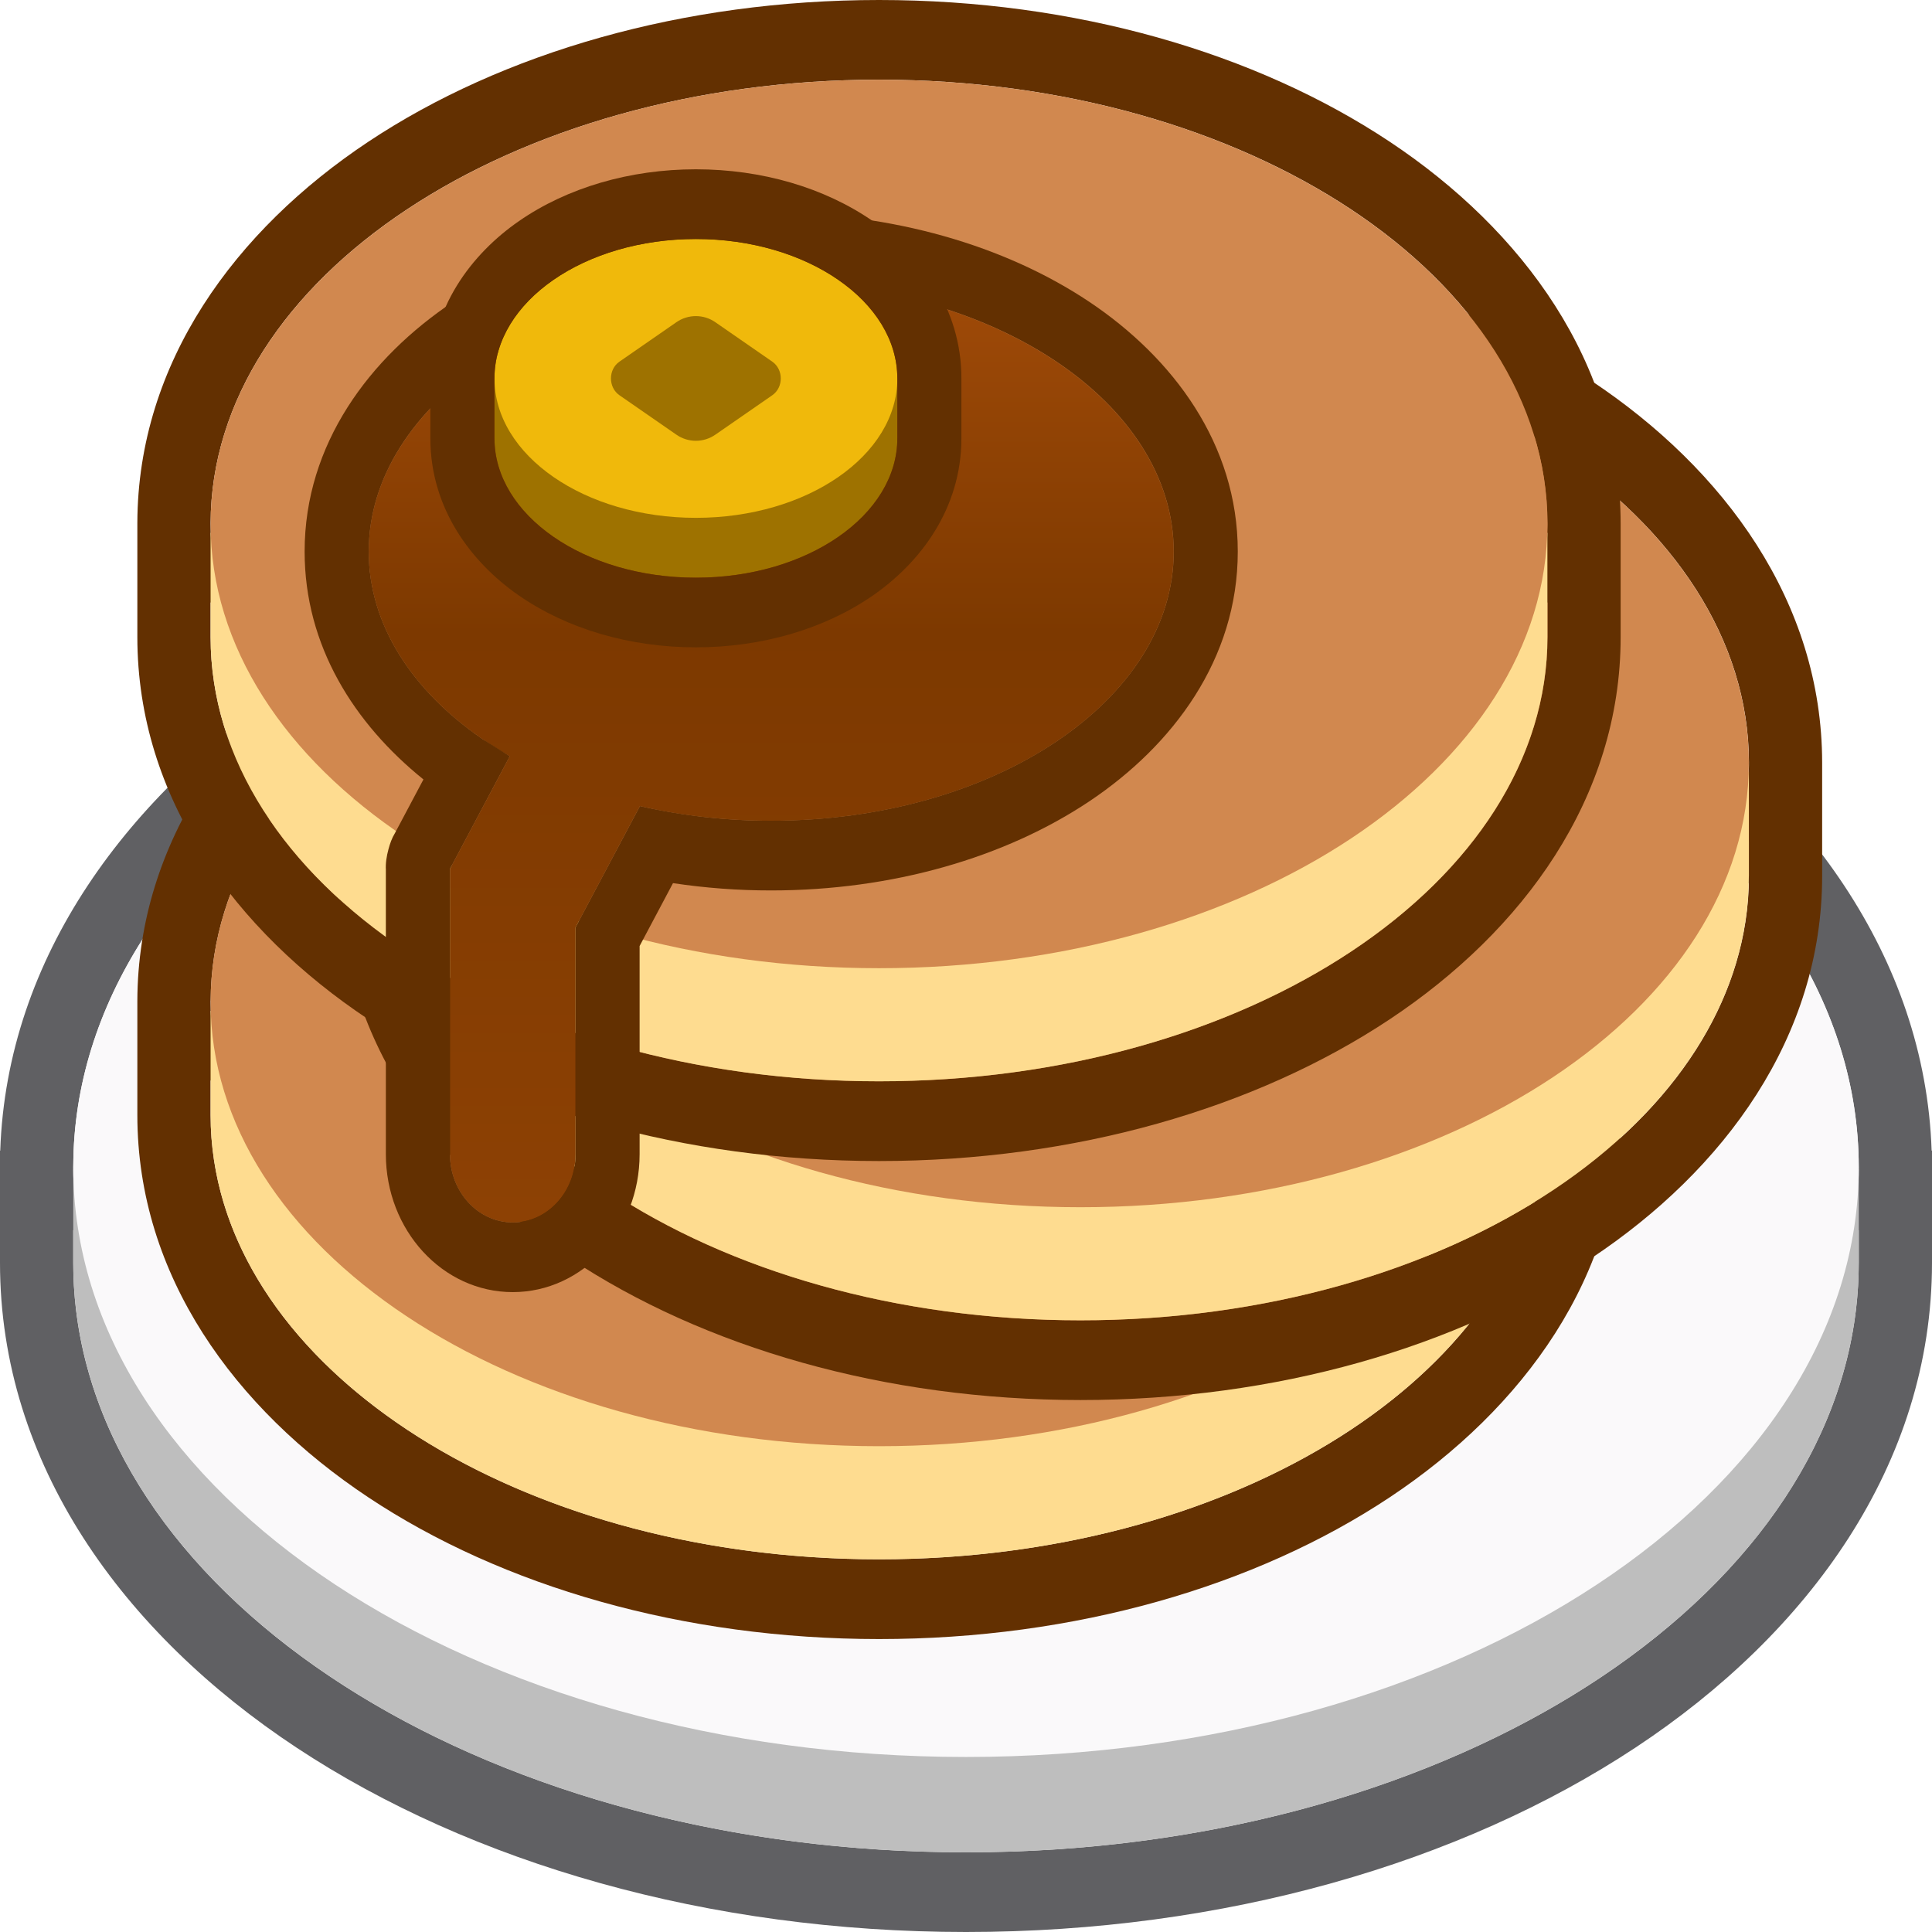
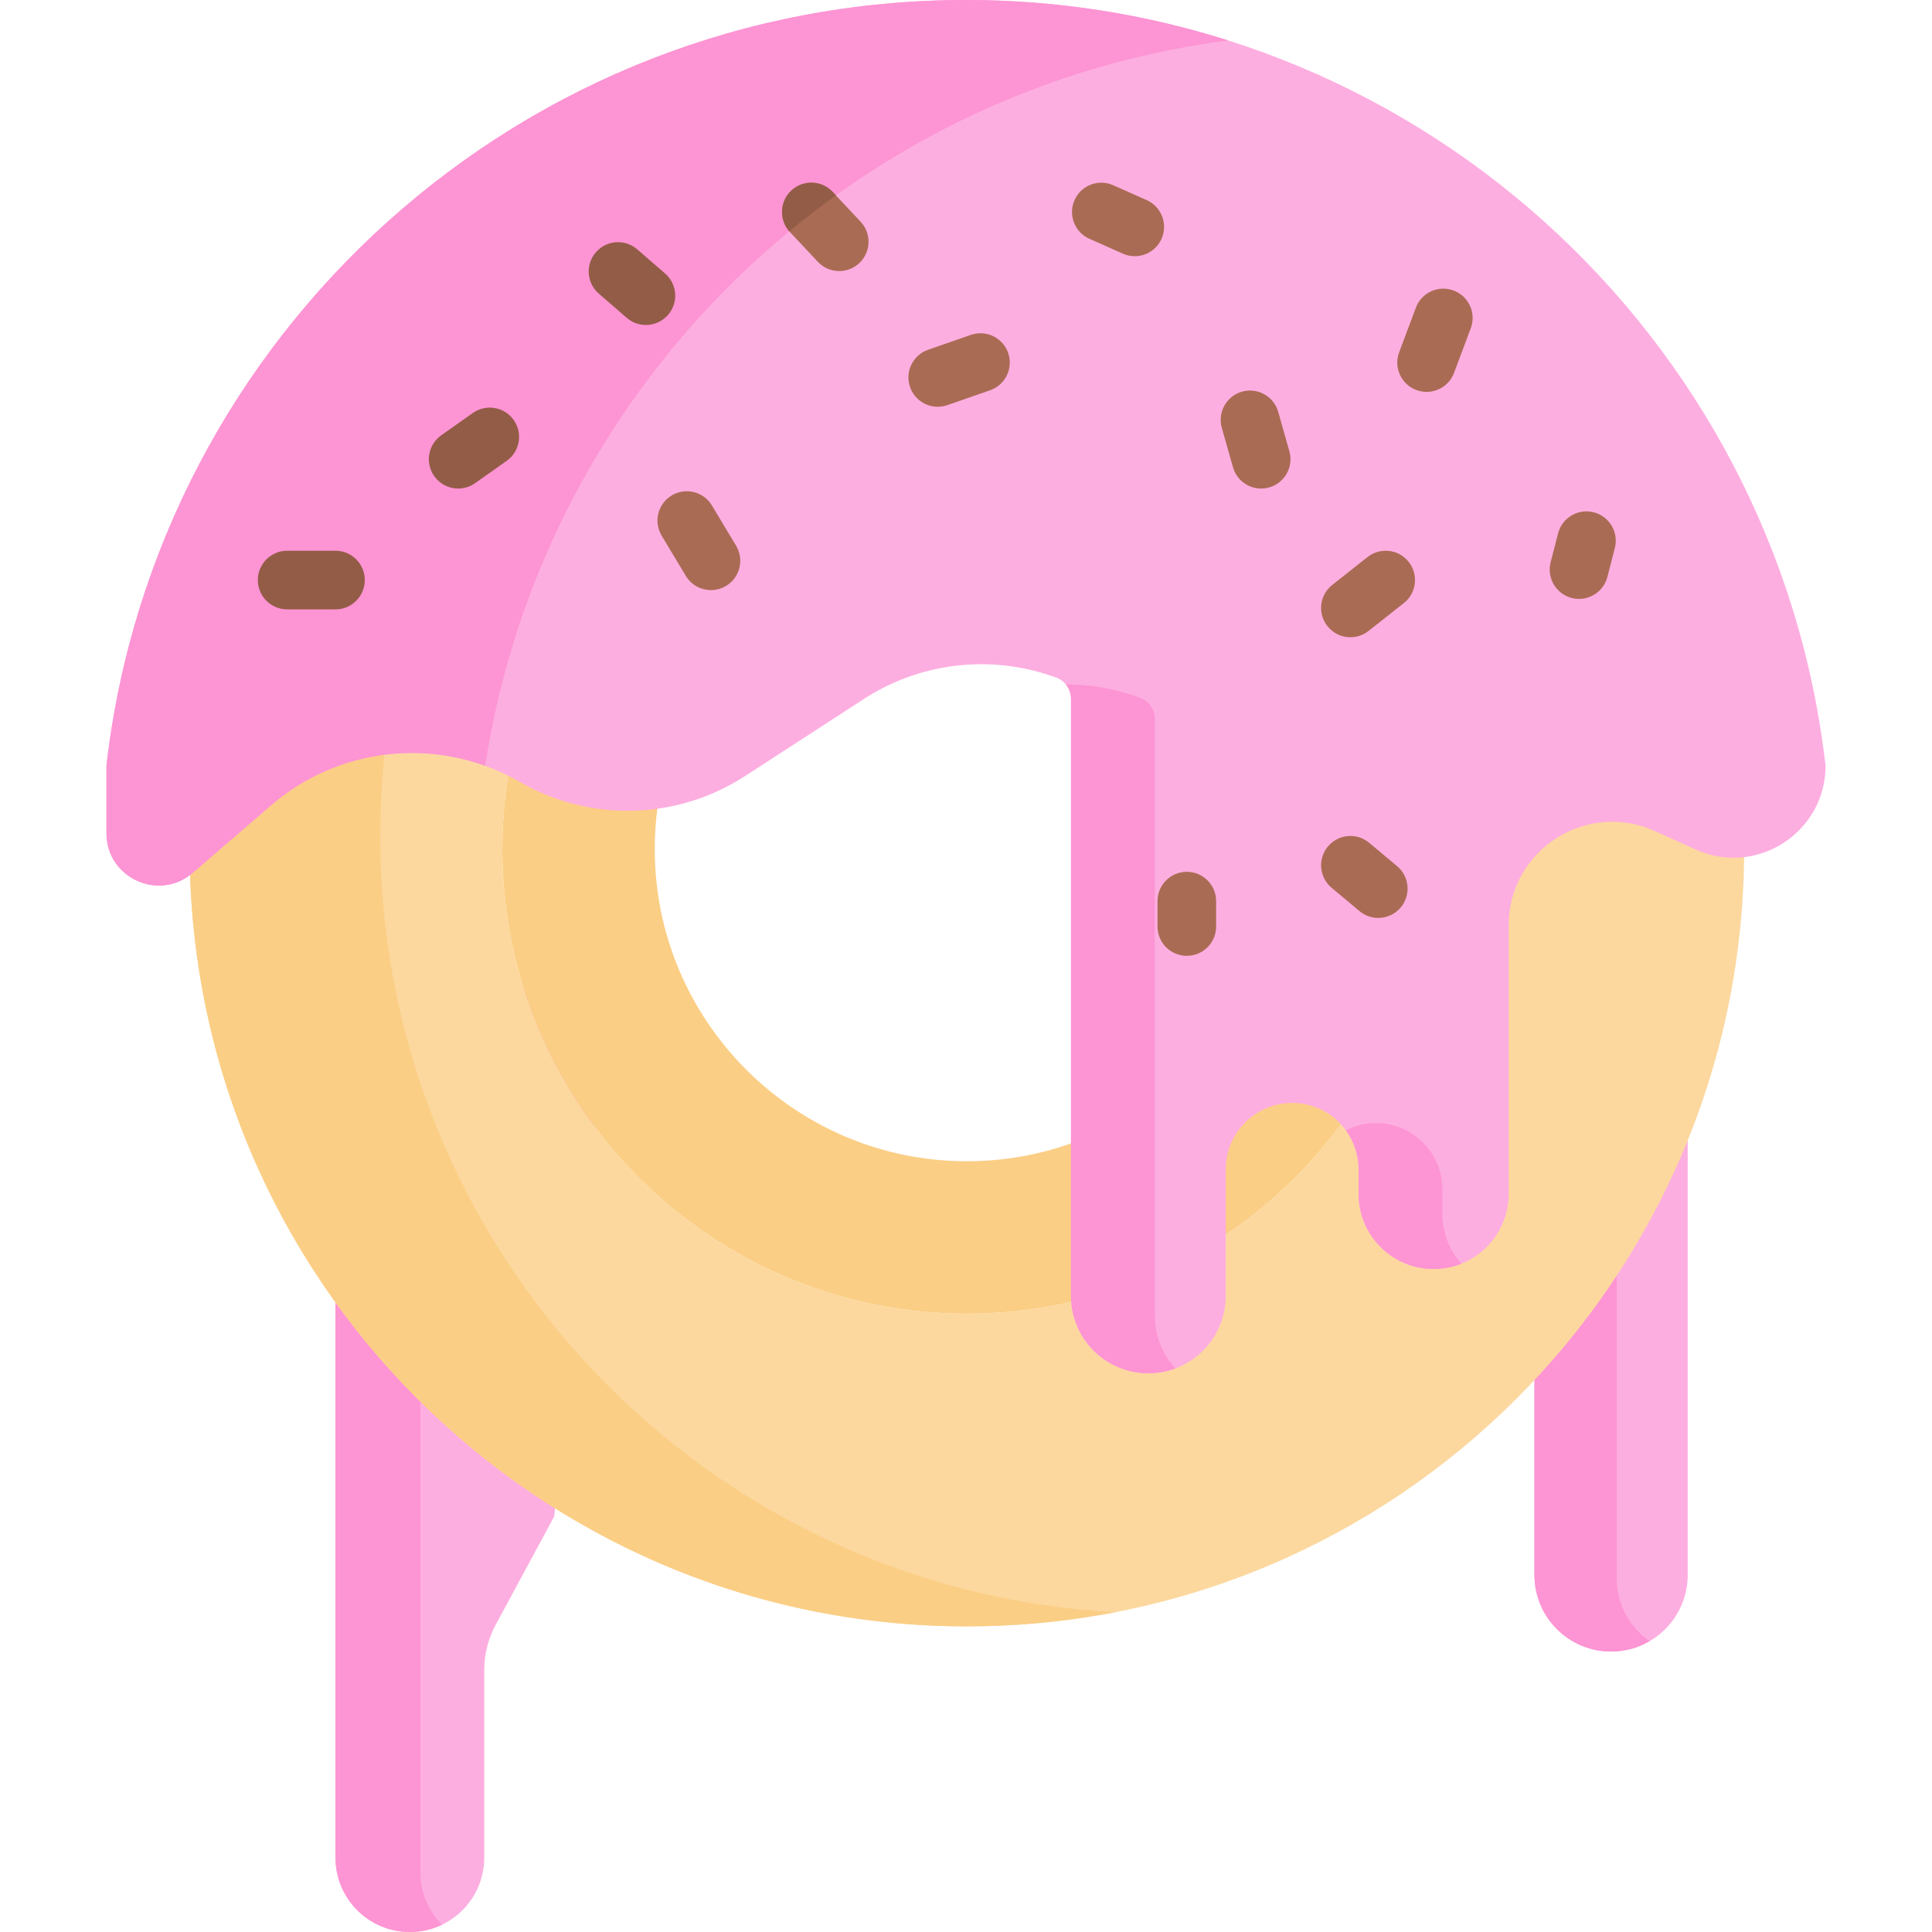
- <svg xmlns="http://www.w3.org/2000/svg" width="64" height="64" fill="none">
-   <style>.B{fill-rule:evenodd}.C{fill:#633001}.D{fill:#fedc90}.E{fill:#d1884f}</style>
-   <path fill="#606063" d="M2.438 38.115l-.012.556c0 .704.056 1.398.166 2.083h-.166v1.077a13.12 13.12 0 0 0 .093 1.562C3.725 53.45 16.463 61.36 32 61.36s28.275-7.912 29.48-17.967a13.11 13.11 0 0 0 .093-1.562v-1.077h-.166a13.13 13.13 0 0 0 .166-2.083 13.2 13.2 0 0 0-.012-.556C61.116 27.587 48.05 19.143 32 19.143S2.884 27.587 2.438 38.115zm-2.43 0c.22-6.424 4.233-11.82 9.82-15.51 5.79-3.824 13.635-6.103 22.17-6.103s16.38 2.28 22.17 6.103c5.586 3.69 9.6 9.085 9.82 15.51H64v3.716c0 6.67-4.082 12.27-9.83 16.065C48.38 61.72 40.536 64 32 64s-16.38-2.28-22.17-6.103C4.082 54.102 0 48.5 0 41.832v-3.716h.01z" class="B" />
-   <path fill="#bebebe" d="M61.574 41.832c0 10.786-13.24 19.53-29.574 19.53S2.427 52.618 2.427 41.832V38.74h59.147v3.092z" />
-   <path fill="#faf9fa" d="M61.574 38.672c0 10.786-13.24 19.53-29.574 19.53S2.427 49.458 2.427 38.672 15.667 19.143 32 19.143s29.574 8.743 29.574 19.53z" />
-   <path d="M6.977 33.155v.037a10.01 10.01 0 0 0 .345 2.602h-.345v1.144c0 .505.038 1.004.113 1.495 1.127 7.426 10.56 13.22 22.03 13.22s20.902-5.796 22.03-13.22a9.95 9.95 0 0 0 .113-1.495v-1.144h-.345a10.02 10.02 0 0 0 .345-2.53v-.073-.037c-.03-8.11-9.932-14.68-22.142-14.68s-22.112 6.57-22.142 14.68zm-2.427 0h0v3.783c0 5.33 3.24 9.73 7.646 12.66 4.447 2.956 10.436 4.698 16.922 4.698s12.475-1.742 16.922-4.698c4.405-2.928 7.646-7.327 7.646-12.66v-3.746c0-5.33-3.24-9.73-7.646-12.658-4.447-2.956-10.436-4.698-16.922-4.698s-12.475 1.742-16.922 4.698c-4.395 2.92-7.632 7.307-7.646 12.622z" class="B C" />
-   <path d="M51.26 36.938c0 8.128-9.913 14.717-22.142 14.717S6.976 45.066 6.976 36.938v-3.453H51.26v3.453z" class="D" />
-   <path d="M51.26 33.19c0 8.128-9.913 14.717-22.142 14.717S6.976 41.32 6.976 33.19 16.9 18.474 29.118 18.474 51.26 25.063 51.26 33.19z" class="E" />
-   <path d="M13.65 25.237v.037a10.01 10.01 0 0 0 .345 2.602h-.345v1.144c0 .505.038 1.004.113 1.495 1.127 7.426 10.56 13.222 22.03 13.222s20.902-5.796 22.03-13.222a9.96 9.96 0 0 0 .113-1.495v-1.144h-.345c.22-.822.34-1.667.345-2.53v-.073-.037c-.03-8.11-9.932-14.68-22.142-14.68s-22.112 6.57-22.142 14.68zm-2.426 0h0v3.783c0 5.33 3.24 9.73 7.647 12.66 4.447 2.956 10.436 4.698 16.922 4.698s12.475-1.742 16.922-4.698c4.405-2.928 7.646-7.327 7.646-12.66v-3.746c0-5.33-3.24-9.73-7.646-12.66-4.447-2.956-10.436-4.698-16.922-4.698S23.316 9.66 18.87 12.615c-4.395 2.92-7.632 7.307-7.646 12.622z" class="B C" />
-   <path d="M57.933 29.02c0 8.128-9.913 14.717-22.142 14.717S13.65 37.148 13.65 29.02v-3.453h44.284v3.453z" class="D" />
-   <path d="M57.933 25.274c0 8.128-9.913 14.717-22.142 14.717S13.65 33.402 13.65 25.274s9.913-14.717 22.142-14.717 22.142 6.59 22.142 14.717z" class="E" />
-   <path d="M6.977 17.32v.037a10.01 10.01 0 0 0 .345 2.602h-.345v1.144c0 .505.038 1.004.113 1.495 1.127 7.426 10.56 13.22 22.03 13.22s20.902-5.796 22.03-13.22a9.95 9.95 0 0 0 .113-1.495V19.96h-.345a10.02 10.02 0 0 0 .345-2.53v-.073-.037C51.23 9.208 41.33 2.64 29.12 2.64S7.006 9.208 6.977 17.32zm-2.427 0h0v3.783c0 5.33 3.24 9.73 7.646 12.66 4.447 2.956 10.436 4.698 16.922 4.698s12.475-1.742 16.922-4.698c4.405-2.928 7.646-7.327 7.646-12.66v-3.746c0-5.33-3.24-9.73-7.646-12.66C41.594 1.742 35.605 0 29.12 0S16.643 1.742 12.197 4.698C7.802 7.62 4.565 12.005 4.55 17.32z" class="B C" />
-   <path d="M51.26 21.103c0 8.128-9.913 14.717-22.142 14.717S6.976 29.23 6.976 21.103V17.65H51.26v3.453z" class="D" />
-   <path d="M51.26 17.356c0 8.128-9.913 14.717-22.142 14.717S6.976 25.484 6.976 17.356 16.9 2.64 29.118 2.64 51.26 9.228 51.26 17.356z" class="E" />
-   <g class="B">
-     <path fill="url(#A)" d="M12.214 18.272c0 2.714 1.813 5.144 4.673 6.78l-1.982 3.733v9.448c0 1.25.93 2.262 2.08 2.262s2.08-1.013 2.08-2.262V30.72l2.132-4.016c1.363.314 2.827.485 4.35.485 7.364 0 13.333-3.992 13.333-8.916S32.9 9.356 25.547 9.356s-13.333 3.992-13.333 8.916z" />
-     <path d="M16.887 25.05l-.91-.572c-2.33-1.605-3.762-3.794-3.762-6.207 0-4.924 5.97-8.916 13.333-8.916s13.333 3.992 13.333 8.916-5.97 8.916-13.333 8.916a19.39 19.39 0 0 1-4.35-.485l-2.132 4.016v7.514c0 1.25-.93 2.262-2.08 2.262s-2.08-1.013-2.08-2.262v-9.448l1.982-3.733zm-4.105 3.773v9.408c0 2.525 1.882 4.572 4.203 4.572s4.203-2.047 4.203-4.57v-6.895l1.106-2.083a21.73 21.73 0 0 0 3.253.242c4 0 7.74-1.082 10.54-2.953 2.764-1.848 4.916-4.708 4.916-8.272S38.85 11.85 36.087 10c-2.798-1.87-6.53-2.953-10.54-2.953S17.805 8.13 15.007 10c-2.764 1.848-4.916 4.708-4.916 8.27 0 3.128 1.647 5.704 3.936 7.55l-.945 1.78c-.1.164-.162.34-.213.53-.062.228-.1.462-.086.694z" class="C" />
+ <svg xmlns="http://www.w3.org/2000/svg" id="Capa_1" enable-background="new 0 0 494.326 494.326" height="512" viewBox="0 0 494.326 494.326" width="512">
+   <g>
+     <path d="m392.604 354.42v48.546c0 10.828 8.778 19.606 19.606 19.606 10.828 0 19.606-8.778 19.606-19.606v-112.495h-39.212z" fill="#fdaee0" />
+     <path d="m413.643 403.843v-48.546-63.949h18.173v-.876h-39.212v63.949 48.546c0 10.828 8.778 19.605 19.606 19.605 3.585 0 6.958-.969 9.85-2.65-5.07-3.544-8.417-9.424-8.417-16.079z" fill="#fd94d3" />
+     <path d="m141.799 388.004-14.962 27.698c-1.927 3.568-2.937 7.56-2.937 11.615v47.977c0 10.511-8.521 19.032-19.032 19.032-10.511 0-19.032-8.521-19.032-19.032v-139.935-97.963l69.12 22.193z" fill="#fdaee0" />
+     <path d="m107.546 479.072v-139.934-94.771l-21.71-6.971v97.963 139.935c0 10.511 8.521 19.032 19.032 19.032 2.935 0 5.724-.669 8.206-1.855-3.402-3.438-5.528-8.179-5.528-13.399z" fill="#fd94d3" />
+     <g>
+       <path d="m247.398 18.38c109.83 0 198.87 89.04 198.87 198.87s-89.04 198.87-198.87 198.87-198.87-89.04-198.87-198.87 89.04-198.87 198.87-198.87zm118.87 198.87c0-65.55-53.32-118.87-118.87-118.87-65.54 0-118.87 53.32-118.87 118.87 0 65.54 53.33 118.87 118.87 118.87 65.55 0 118.87-53.33 118.87-118.87z" fill="#fcd89f" />
+     </g>
+     <g>
+       <path d="m97.291 213.893c0-96.822 69.203-177.473 160.84-195.222-3.554-.189-7.132-.291-10.733-.291-109.83 0-198.87 89.04-198.87 198.87s89.04 198.87 198.87 198.87c13.008 0 25.718-1.248 38.029-3.632-104.838-5.577-188.136-92.367-188.136-198.595z" fill="#fbce85" />
+     </g>
+     <g id="XMLID_433_">
+       <g>
+         <path d="m247.398 98.38c65.55 0 118.87 53.32 118.87 118.87 0 65.54-53.32 118.87-118.87 118.87-65.54 0-118.87-53.33-118.87-118.87 0-65.55 53.33-118.87 118.87-118.87zm79.87 118.87c0-44.04-35.83-79.87-79.87-79.87s-79.87 35.83-79.87 79.87 35.83 79.87 79.87 79.87 79.87-35.83 79.87-79.87z" fill="#fbce85" />
+       </g>
+     </g>
+     <g>
+       <g id="XMLID_424_">
+         <g>
+           <path d="m274.028 178.62c-.078-2.408-1.637-4.517-3.916-5.298l-1.114-.382c-16.03-5.51-33.71-3.34-47.94 5.89l-30.45 19.75c-17.4 11.28-39.67 11.85-57.62 1.47-8.6-4.97-18.12-7.4-27.59-7.4-12.95 0-25.8 4.55-36.07 13.41l-19.99 17.25c-8.66 7.48-22.1 1.33-22.1-10.11v-17.29c12.64-110.27 106.27-195.91 219.92-195.91 113.66 0 207.29 85.64 219.93 195.91 0 13.58-11.14 23.56-23.53 23.56-3.2 0-6.48-.66-9.67-2.1l-10.52-4.75c-17.53-7.89-37.36 4.93-37.36 24.15v68.72c0 10.6-8.59 19.2-19.2 19.2-5.3 0-10.1-2.15-13.58-5.63-3.47-3.47-5.62-8.27-5.62-13.57v-6.29c0-9.39-7.61-17.01-17.01-17-4.69 0-8.93 1.91-12.01 4.99-3.07 3.07-4.97 7.32-4.97 12.01v32.38c0 10.93-8.86 19.79-19.8 19.79-5.47 0-10.41-2.21-13.99-5.8-3.58-3.58-5.8-8.53-5.8-13.99z" fill="#fdaee0" />
+         </g>
+       </g>
+     </g>
+     <g fill="#fd94d3">
+       <path d="m295.468 336.731v-152.96c-.078-2.408-1.637-4.517-3.916-5.298l-1.114-.382c-5.784-1.988-11.763-2.961-17.736-2.979.805.97 1.284 2.189 1.327 3.507v152.96c0 5.46 2.22 10.41 5.8 13.99 3.58 3.59 8.52 5.8 13.99 5.8 2.429 0 4.769-.442 6.919-1.241-3.245-3.523-5.27-8.232-5.27-13.397z" />
+       <path d="m369.048 310.641v-6.29c0-9.39-7.61-17.01-17.01-17-2.772 0-5.363.672-7.674 1.854 2.042 2.806 3.244 6.259 3.244 9.994v6.29c0 5.3 2.15 10.1 5.62 13.57 3.48 3.48 8.28 5.63 13.58 5.63 2.496 0 4.891-.48 7.078-1.346-2.989-3.382-4.838-7.829-4.838-12.702z" />
+     </g>
+     <g>
+       <path d="m314.222 10.348c-21.155-6.717-43.684-10.348-67.064-10.348-113.65 0-207.28 85.64-219.92 195.91v17.29c0 11.44 13.44 17.59 22.1 10.11l19.99-17.25c10.27-8.86 23.12-13.41 36.07-13.41 6.317 0 12.655 1.088 18.729 3.283 14.906-96.835 92.531-172.965 190.095-185.585z" fill="#fd94d3" />
+     </g>
+     <g>
+       <path d="m85.836 155.914h-12.365c-4.142 0-7.5-3.357-7.5-7.5s3.358-7.5 7.5-7.5h12.365c4.142 0 7.5 3.357 7.5 7.5s-3.358 7.5-7.5 7.5z" fill="#935c47" />
+     </g>
+     <g>
+       <path d="m181.914 150.987c-2.547 0-5.03-1.297-6.437-3.639l-6.183-10.292c-2.133-3.551-.984-8.158 2.567-10.291 3.551-2.134 8.159-.984 10.292 2.566l6.183 10.292c2.133 3.551.984 8.158-2.567 10.291-1.209.727-2.54 1.073-3.855 1.073z" fill="#aa6b54" />
+     </g>
+     <g>
+       <path d="m117.232 125c-2.354 0-4.673-1.106-6.134-3.176-2.389-3.385-1.582-8.064 1.802-10.452l8.086-5.707c3.384-2.388 8.064-1.581 10.452 1.802 2.389 3.385 1.582 8.064-1.802 10.452l-8.086 5.707c-1.314.928-2.823 1.374-4.318 1.374z" fill="#935c47" />
+     </g>
+     <g>
+       <path d="m165.258 83.147c-1.741 0-3.49-.603-4.909-1.833l-7.134-6.184c-3.13-2.713-3.468-7.449-.755-10.579 2.714-3.13 7.45-3.469 10.58-.755l7.134 6.184c3.13 2.713 3.468 7.449.755 10.579-1.484 1.711-3.572 2.588-5.671 2.588z" fill="#935c47" />
+     </g>
+     <g>
+       <path d="m239.93 104.075c-3.104 0-6.006-1.941-7.083-5.038-1.361-3.912.708-8.187 4.62-9.548l10.938-3.805c3.912-1.356 8.187.708 9.547 4.62s-.708 8.187-4.62 9.548l-10.938 3.805c-.815.283-1.647.418-2.464.418z" fill="#aa6b54" />
+     </g>
+     <g>
+       <path d="m214.725 69.354c-2.001 0-3.997-.796-5.473-2.37l-7.134-7.609c-2.833-3.022-2.68-7.769.342-10.602 3.021-2.834 7.768-2.68 10.601.342l7.134 7.609c2.833 3.022 2.68 7.769-.342 10.602-1.447 1.356-3.29 2.028-5.128 2.028z" fill="#aa6b54" />
+     </g>
+     <path d="m213.061 49.115c-2.833-3.021-7.58-3.176-10.601-.342-2.959 2.774-3.16 7.379-.506 10.408 3.866-3.197 7.844-6.262 11.925-9.194z" fill="#935c47" />
+     <g>
+       <path d="m345.518 163.047c-2.217 0-4.412-.978-5.892-2.853-2.566-3.251-2.012-7.968 1.24-10.534l9.037-7.134c3.25-2.565 7.967-2.012 10.534 1.239s2.012 7.968-1.24 10.534l-9.037 7.134c-1.375 1.087-3.015 1.614-4.642 1.614z" fill="#aa6b54" />
+     </g>
+     <g>
+       <path d="m303.661 244.56c-4.142 0-7.5-3.357-7.5-7.5v-6.495c0-4.143 3.358-7.5 7.5-7.5s7.5 3.357 7.5 7.5v6.495c0 4.143-3.358 7.5-7.5 7.5z" fill="#aa6b54" />
+     </g>
+     <g>
+       <path d="m352.644 234.863c-1.698 0-3.405-.573-4.809-1.748l-7.134-5.97c-3.177-2.658-3.597-7.389-.939-10.565s7.389-3.597 10.565-.938l7.134 5.97c3.177 2.658 3.597 7.389.939 10.565-1.484 1.772-3.613 2.686-5.756 2.686z" fill="#aa6b54" />
+     </g>
+     <g>
+       <path d="m404.018 153.235c-.619 0-1.248-.077-1.875-.238-4.011-1.032-6.426-5.121-5.394-9.133l1.902-7.393c1.032-4.012 5.122-6.428 9.132-5.395 4.011 1.032 6.426 5.121 5.394 9.133l-1.902 7.393c-.87 3.385-3.917 5.633-7.257 5.633z" fill="#aa6b54" />
+     </g>
+     <g>
+       <path d="m322.681 125.001c-3.27 0-6.277-2.156-7.212-5.458l-2.854-10.073c-1.129-3.985 1.187-8.131 5.172-9.26 3.985-1.126 8.131 1.186 9.26 5.172l2.854 10.073c1.129 3.985-1.187 8.131-5.172 9.26-.683.194-1.371.286-2.048.286z" fill="#aa6b54" />
+     </g>
+     <g>
+       <path d="m365.012 100.27c-.875 0-1.765-.154-2.633-.479-3.878-1.455-5.843-5.777-4.389-9.656l4.281-11.414c1.455-3.879 5.778-5.843 9.656-4.389 3.878 1.455 5.843 5.777 4.389 9.656l-4.281 11.414c-1.129 3.011-3.987 4.868-7.023 4.868z" fill="#aa6b54" />
+     </g>
+     <g>
+       <path d="m290.34 65.551c-1.018 0-2.052-.208-3.042-.648l-8.561-3.805c-3.785-1.682-5.49-6.114-3.808-9.899s6.115-5.492 9.899-3.808l8.561 3.805c3.785 1.682 5.49 6.114 3.808 9.899-1.242 2.795-3.983 4.456-6.857 4.456z" fill="#aa6b54" />
+     </g>
  </g>
-   <g fill="#9e7200">
-     <path d="M16.38 14.516c0 2.55 2.988 4.62 6.673 4.62s6.673-2.068 6.673-4.62-2.988-4.62-6.673-4.62-6.673 2.068-6.673 4.62z" />
-     <path d="M16.38 12.536h13.346v1.98H16.38v-1.98z" />
-   </g>
-   <path fill="#f0b90b" d="M16.38 12.536c0 2.55 2.988 4.618 6.673 4.618s6.673-2.068 6.673-4.618-2.988-4.62-6.673-4.62-6.673 2.068-6.673 4.62z" />
-   <path fill="#9e7200" d="M20.52 11.98l1.88-1.302a1.13 1.13 0 0 1 1.303 0l1.88 1.302c.375.26.375.854 0 1.113l-1.88 1.302a1.13 1.13 0 0 1-1.303 0l-1.88-1.302c-.375-.26-.375-.854 0-1.113z" />
-   <path d="M17.194 7.322c1.597-1.106 3.674-1.714 5.858-1.714s4.26.608 5.858 1.714c1.572 1.088 2.938 2.875 2.938 5.214v1.98c0 2.34-1.366 4.126-2.938 5.214-1.597 1.105-3.674 1.714-5.858 1.714s-4.26-.608-5.858-1.714c-1.572-1.088-2.938-2.875-2.938-5.214v-1.98c0-2.34 1.366-4.126 2.938-5.214zm5.858.596c-3.685 0-6.673 2.068-6.673 4.62v1.98c0 2.55 2.988 4.62 6.673 4.62s6.673-2.068 6.673-4.62v-1.98c0-2.55-2.988-4.62-6.673-4.62z" class="B C" />
-   <defs>
-     <linearGradient id="A" x1="25.691" x2="25.691" y1="9.655" y2="40.261" gradientUnits="userSpaceOnUse">
-       <stop stop-color="#9f4a08" />
-       <stop offset=".37" stop-color="#7d3900" />
-       <stop offset="1" stop-color="#8d4104" />
-     </linearGradient>
-   </defs>
</svg>
